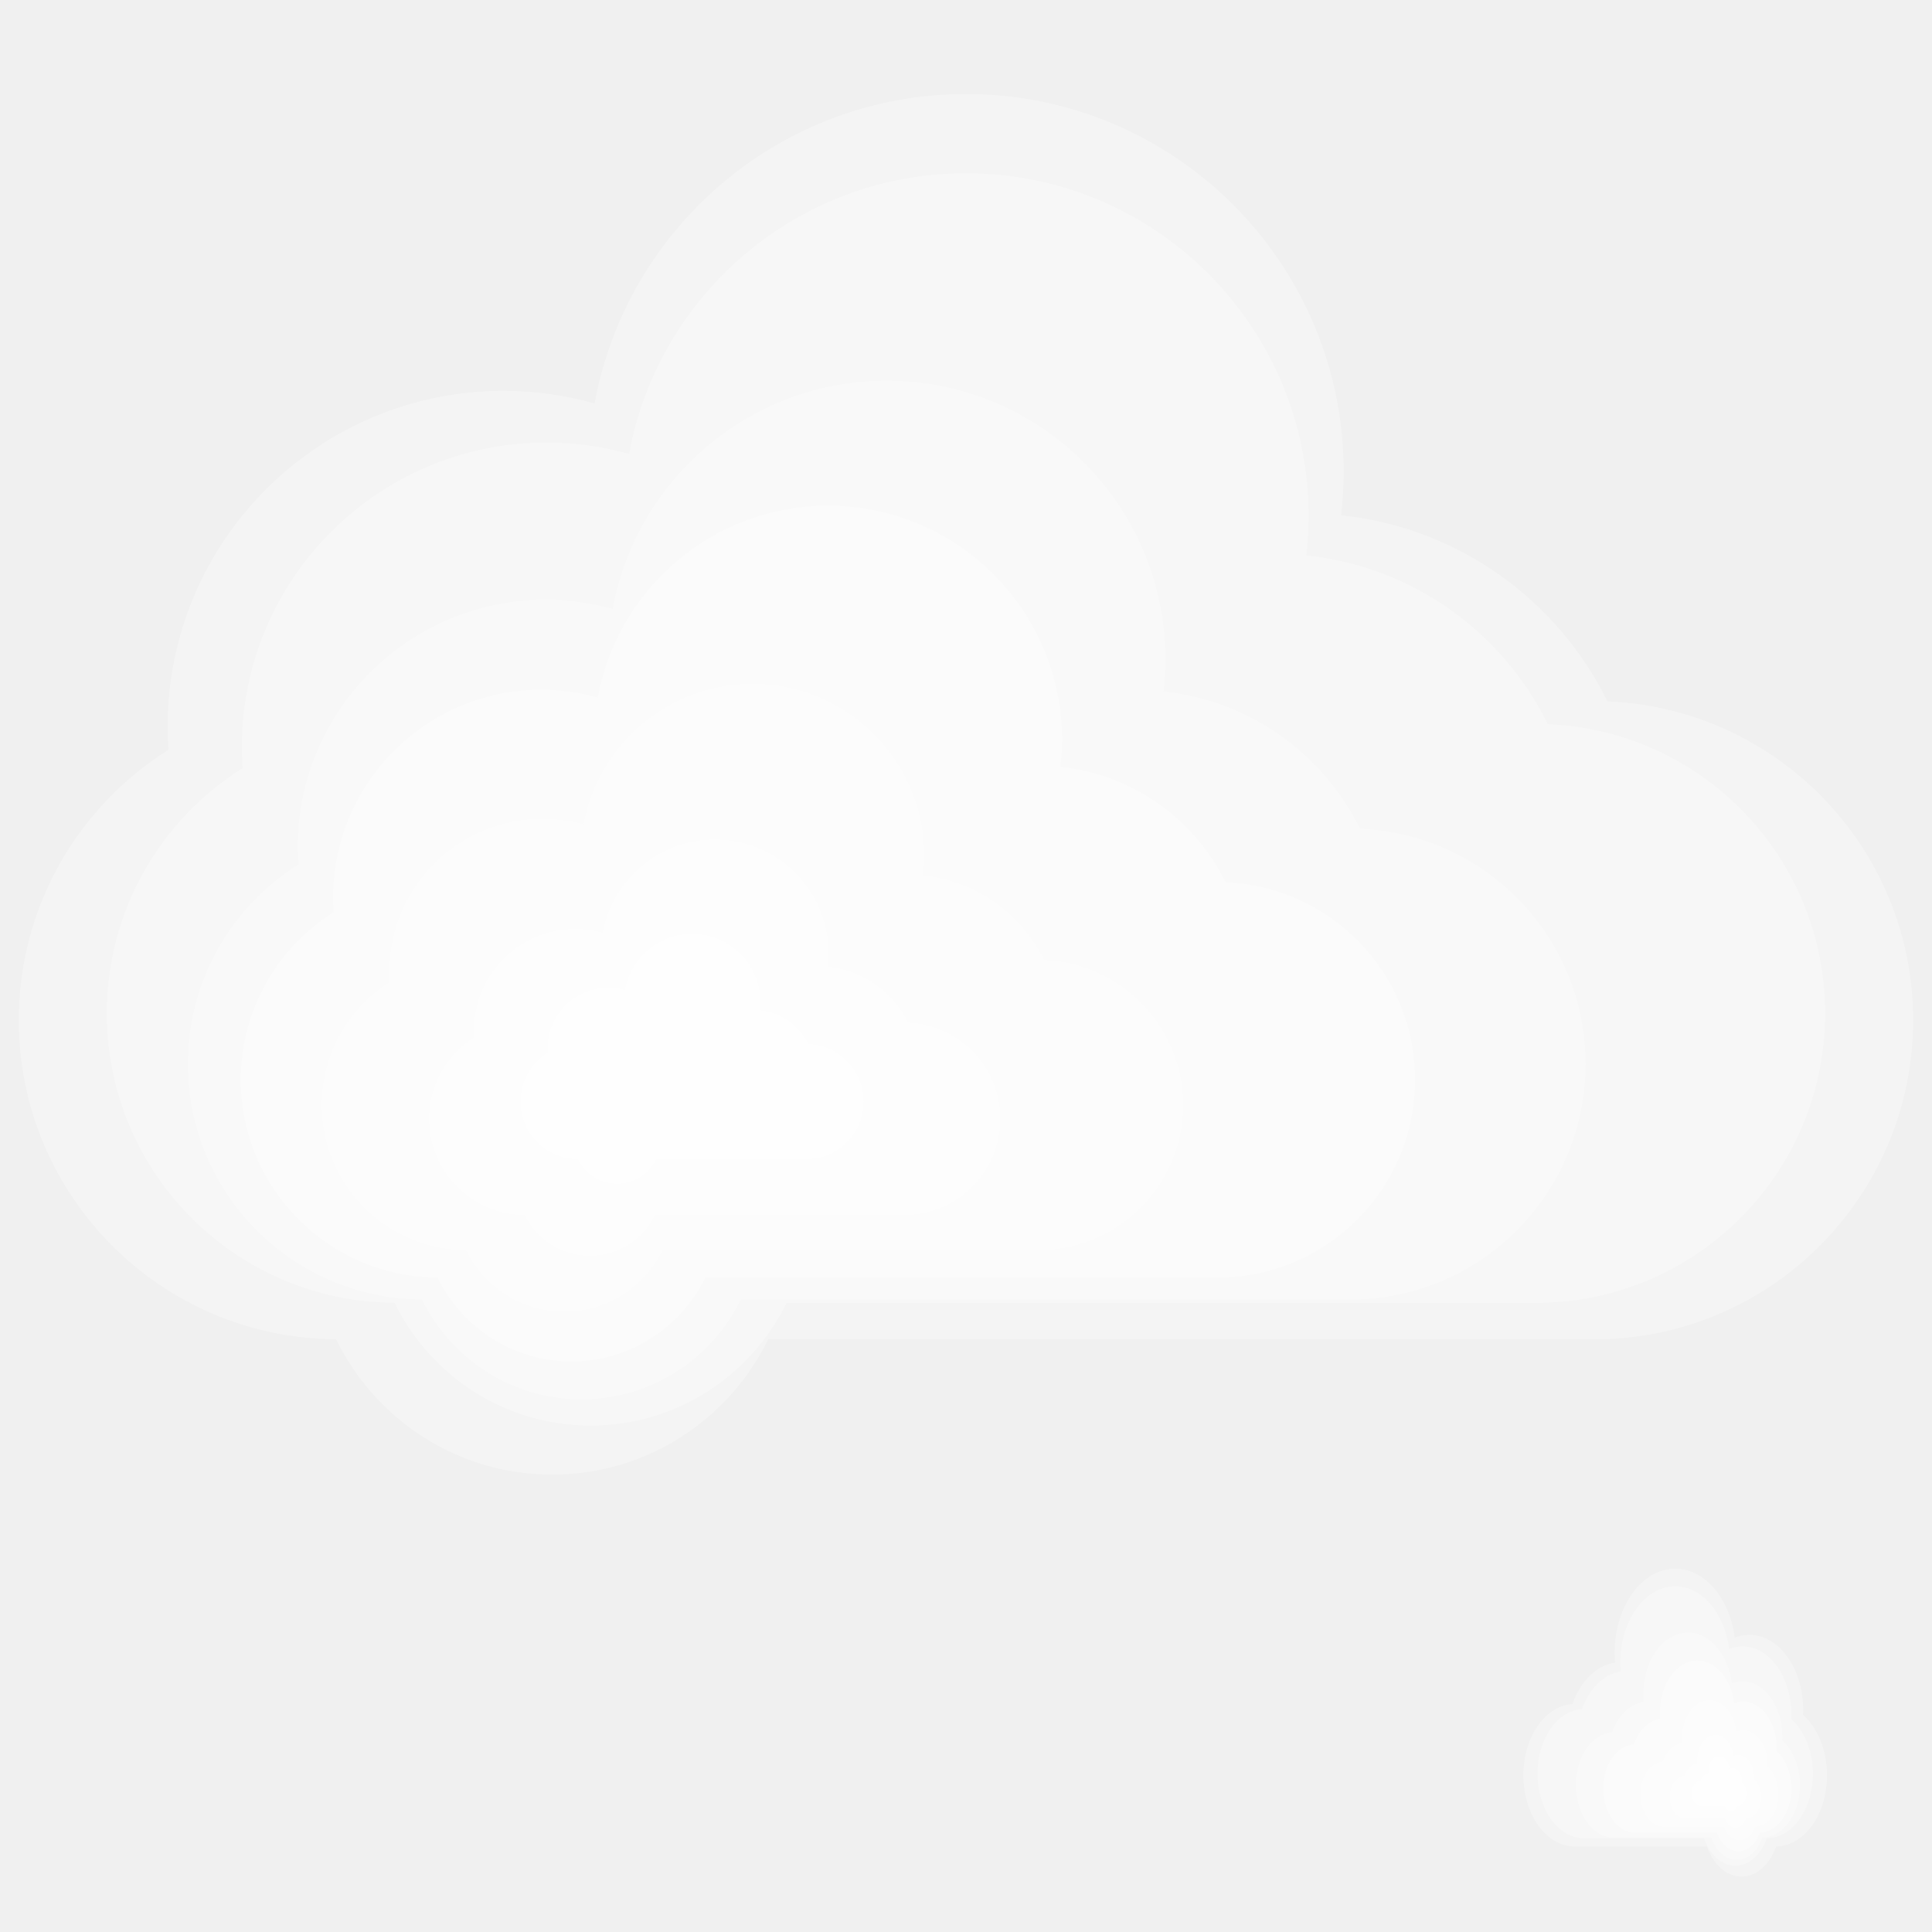
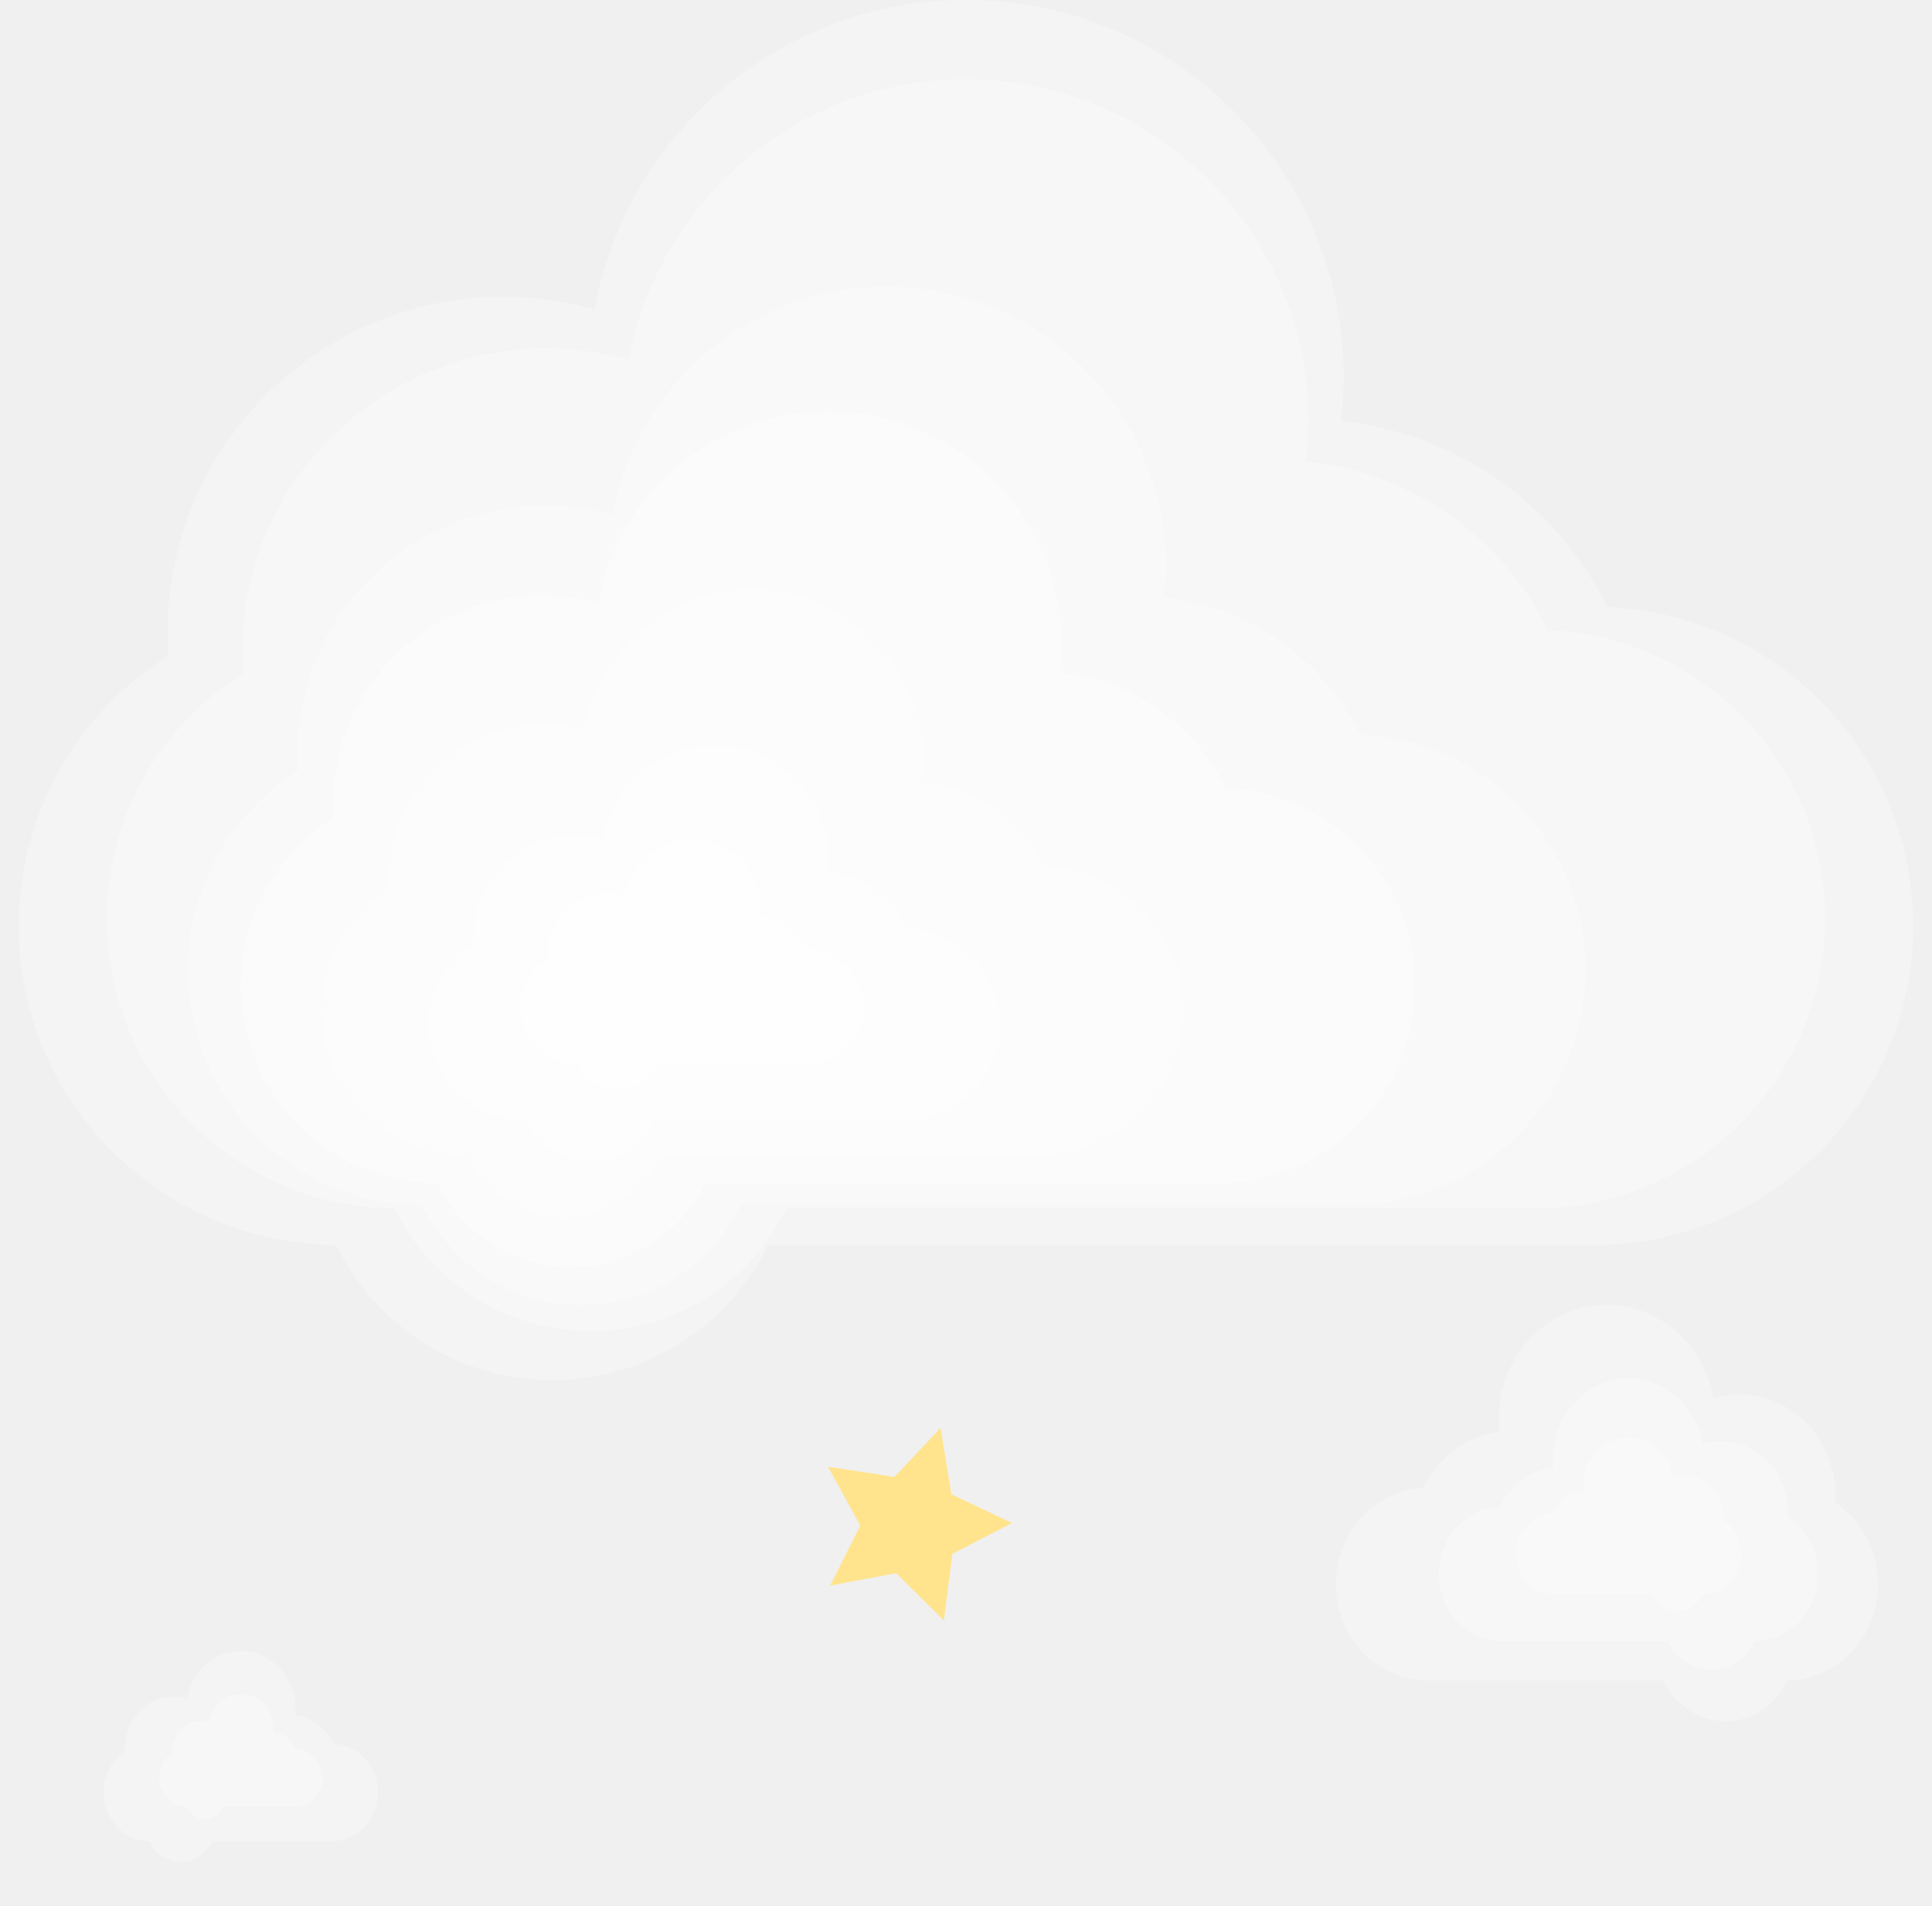
- <svg xmlns="http://www.w3.org/2000/svg" version="1.1" id="Layer_1" x="0px" y="0px" width="64px" height="64px" viewBox="0 0 64 64" enable-background="new 0 0 64 64" xml:space="preserve">
-   <path opacity="0.3" fill="#FFFFFF" enable-background="new    " d="M53.247,23.235c-1.648-3.356-4.937-5.759-8.822-6.164  c0.054-0.475,0.086-0.956,0.086-1.444c0-6.909-5.603-12.511-12.51-12.511c-6.136,0-11.238,4.42-12.303,10.25  c-0.958-0.269-1.97-0.417-3.016-0.417c-6.146,0-11.128,4.983-11.128,11.128c0,0.256,0.012,0.509,0.029,0.761  c-2.978,1.869-4.959,5.181-4.959,8.957c0,5.818,4.7,10.535,10.51,10.568c1.293,2.652,4.008,4.484,7.157,4.484  c3.148,0,5.861-1.832,7.156-4.48h27.357c5.837,0,10.57-4.732,10.57-10.572C63.375,28.104,58.881,23.467,53.247,23.235z" />
-   <path opacity="0.3" fill="#FFFFFF" enable-background="new    " d="M51.273,23.991c-1.495-3.045-4.479-5.225-8.003-5.591  c0.048-0.431,0.078-0.868,0.078-1.311c0-6.267-5.082-11.348-11.347-11.348c-5.566,0-10.193,4.01-11.16,9.298  c-0.869-0.244-1.787-0.378-2.735-0.378c-5.575,0-10.094,4.521-10.094,10.094c0,0.232,0.011,0.462,0.027,0.69  c-2.701,1.695-4.499,4.699-4.499,8.124c0,5.279,4.263,9.557,9.533,9.586c1.173,2.406,3.636,4.068,6.492,4.068  c2.855,0,5.316-1.662,6.491-4.064h24.814c5.296,0,9.588-4.293,9.588-9.59C60.459,28.407,56.383,24.2,51.273,23.991z" />
-   <path opacity="0.3" fill="#FFFFFF" enable-background="new    " d="M45.051,27.456c-1.216-2.477-3.644-4.25-6.51-4.547  c0.04-0.351,0.063-0.707,0.063-1.066c0-5.097-4.133-9.23-9.229-9.23c-4.528,0-8.292,3.261-9.078,7.563  c-0.707-0.198-1.453-0.308-2.225-0.308c-4.535,0-8.21,3.677-8.21,8.21c0,0.189,0.009,0.375,0.022,0.561  c-2.197,1.38-3.659,3.822-3.659,6.608c0,4.293,3.467,7.773,7.754,7.797c0.954,1.957,2.957,3.309,5.28,3.309s4.325-1.35,5.28-3.305  h20.184c4.308,0,7.799-3.492,7.799-7.801C52.522,31.047,49.206,27.626,45.051,27.456z" />
-   <path opacity="0.3" fill="#FFFFFF" enable-background="new    " d="M40.599,29.225c-1.021-2.081-3.062-3.572-5.47-3.822  c0.034-0.294,0.054-0.594,0.054-0.896c0-4.283-3.472-7.756-7.755-7.756c-3.805,0-6.967,2.74-7.627,6.354  c-0.594-0.167-1.221-0.258-1.87-0.258c-3.811,0-6.899,3.09-6.899,6.899c0,0.158,0.008,0.315,0.019,0.471  c-1.846,1.16-3.075,3.212-3.075,5.554c0,3.605,2.914,6.529,6.516,6.551c0.802,1.645,2.485,2.779,4.437,2.779  s3.634-1.135,4.436-2.777h16.96c3.619,0,6.553-2.934,6.553-6.553C46.877,32.243,44.09,29.368,40.599,29.225z" />
-   <path opacity="0.3" fill="#FFFFFF" enable-background="new    " d="M34.587,31.804c-0.748-1.527-2.245-2.619-4.012-2.803  c0.025-0.217,0.04-0.436,0.04-0.658c0-3.141-2.547-5.688-5.688-5.688c-2.791,0-5.11,2.01-5.594,4.661  c-0.436-0.123-0.896-0.19-1.371-0.19c-2.795,0-5.06,2.266-5.06,5.06c0,0.116,0.006,0.231,0.014,0.346  c-1.354,0.851-2.255,2.355-2.255,4.074c0,2.645,2.137,4.789,4.779,4.805c0.588,1.205,1.822,2.039,3.254,2.039  c1.432,0,2.666-0.834,3.254-2.037h12.438c2.654,0,4.807-2.152,4.807-4.807C39.192,34.018,37.147,31.909,34.587,31.804z" />
-   <path opacity="0.3" fill="#FFFFFF" enable-background="new    " d="M30.085,33.877c-0.497-1.012-1.489-1.737-2.661-1.859  c0.017-0.144,0.026-0.289,0.026-0.437c0-2.083-1.689-3.773-3.773-3.773c-1.851,0-3.39,1.333-3.711,3.091  c-0.289-0.081-0.594-0.125-0.909-0.125c-1.854,0-3.357,1.503-3.357,3.356c0,0.076,0.004,0.154,0.009,0.229  c-0.898,0.564-1.496,1.563-1.496,2.703c0,1.754,1.417,3.176,3.17,3.188c0.39,0.799,1.208,1.352,2.158,1.352  c0.95,0,1.769-0.553,2.159-1.352h8.251c1.761,0,3.188-1.428,3.188-3.188C33.14,35.346,31.783,33.947,30.085,33.877z" />
-   <path opacity="0.3" fill="#FFFFFF" enable-background="new    " d="M26.78,34.576c-0.299-0.607-0.896-1.045-1.6-1.117  c0.01-0.086,0.016-0.174,0.016-0.264c0-1.251-1.016-2.268-2.269-2.268c-1.113,0-2.038,0.803-2.231,1.859  c-0.173-0.049-0.357-0.075-0.546-0.075c-1.115,0-2.019,0.904-2.019,2.017c0,0.047,0.002,0.094,0.005,0.139  c-0.54,0.34-0.899,0.939-0.899,1.625c0,1.055,0.852,1.91,1.906,1.916c0.235,0.48,0.727,0.813,1.298,0.813s1.063-0.332,1.298-0.813  h4.961c1.059,0,1.917-0.857,1.917-1.916C28.616,35.459,27.801,34.619,26.78,34.576z" />
-   <path opacity="0.3" fill="#FFFFFF" enable-background="new    " d="M50.466,58.807c0,1.303,0.759,2.357,1.694,2.357h4.384  c0.207,0.592,0.642,1,1.146,1s0.939-0.408,1.146-1c0.932-0.008,1.685-1.061,1.685-2.357c0-0.842-0.318-1.58-0.795-1.998  c0.003-0.055,0.005-0.111,0.005-0.17c0-1.369-0.799-2.482-1.783-2.482c-0.168,0-0.33,0.035-0.483,0.094  c-0.171-1.301-0.988-2.285-1.972-2.285c-1.106,0-2.005,1.248-2.005,2.789c0,0.109,0.005,0.217,0.015,0.322  c-0.623,0.092-1.15,0.627-1.414,1.375C51.186,56.504,50.466,57.537,50.466,58.807z" />
-   <path opacity="0.3" fill="#FFFFFF" enable-background="new    " d="M50.933,58.756c0,1.182,0.688,2.139,1.536,2.139h3.977  c0.188,0.535,0.583,0.906,1.04,0.906c0.458,0,0.853-0.371,1.041-0.906c0.845-0.008,1.527-0.961,1.527-2.139  c0-0.764-0.287-1.434-0.721-1.813c0.002-0.051,0.005-0.102,0.005-0.152c0-1.244-0.725-2.252-1.617-2.252  c-0.153,0-0.3,0.029-0.439,0.084c-0.154-1.18-0.896-2.074-1.788-2.074c-1.004,0-1.818,1.135-1.818,2.531  c0,0.1,0.005,0.197,0.013,0.293c-0.564,0.082-1.043,0.568-1.283,1.246C51.586,56.666,50.933,57.604,50.933,58.756z" />
-   <path opacity="0.3" fill="#FFFFFF" enable-background="new    " d="M52.205,59.131c0,0.961,0.559,1.74,1.249,1.74h3.235  c0.152,0.436,0.474,0.736,0.846,0.736s0.693-0.303,0.846-0.738c0.688-0.006,1.243-0.781,1.243-1.738  c0-0.621-0.234-1.166-0.587-1.475c0.002-0.041,0.004-0.082,0.004-0.125c0-1.012-0.589-1.83-1.316-1.83  c-0.124,0-0.242,0.023-0.355,0.068c-0.126-0.961-0.729-1.688-1.455-1.688c-0.816,0-1.479,0.922-1.479,2.059  c0,0.08,0.004,0.16,0.01,0.238c-0.459,0.066-0.849,0.461-1.043,1.014C52.735,57.432,52.205,58.193,52.205,59.131z" />
-   <path opacity="0.3" fill="#FFFFFF" enable-background="new    " d="M53.109,59.248c0,0.807,0.47,1.461,1.05,1.461h2.718  c0.129,0.367,0.398,0.619,0.712,0.619c0.313,0,0.582-0.254,0.711-0.619c0.576-0.006,1.044-0.658,1.044-1.461  c0-0.523-0.197-0.98-0.493-1.24c0.002-0.033,0.003-0.068,0.003-0.104c0-0.85-0.495-1.539-1.105-1.539c-0.104,0-0.205,0.02-0.3,0.057  c-0.105-0.807-0.612-1.416-1.222-1.416c-0.687,0-1.242,0.773-1.242,1.729c0,0.068,0.002,0.135,0.008,0.201  c-0.386,0.055-0.714,0.389-0.876,0.852C53.556,57.82,53.109,58.461,53.109,59.248z" />
-   <path opacity="0.3" fill="#FFFFFF" enable-background="new    " d="M54.341,59.434c0,0.592,0.346,1.072,0.771,1.072h1.993  c0.094,0.268,0.292,0.453,0.521,0.453c0.23,0,0.428-0.186,0.522-0.453c0.424-0.004,0.766-0.482,0.766-1.072  c0-0.383-0.145-0.719-0.361-0.908c0.001-0.025,0.002-0.051,0.002-0.078c0-0.623-0.362-1.127-0.811-1.127  c-0.076,0-0.149,0.014-0.22,0.041c-0.078-0.592-0.449-1.039-0.896-1.039c-0.504,0-0.911,0.568-0.911,1.27  c0,0.049,0.002,0.098,0.006,0.146c-0.282,0.041-0.522,0.283-0.643,0.623C54.669,58.387,54.341,58.857,54.341,59.434z" />
-   <path opacity="0.3" fill="#FFFFFF" enable-background="new    " d="M55.312,59.535c0,0.393,0.228,0.711,0.511,0.711h1.321  c0.063,0.178,0.194,0.301,0.347,0.301c0.151,0,0.282-0.123,0.345-0.301c0.282-0.002,0.509-0.32,0.509-0.711  c0-0.254-0.096-0.477-0.24-0.604c0.001-0.016,0.002-0.033,0.002-0.051c0-0.412-0.241-0.748-0.538-0.748  c-0.051,0-0.1,0.01-0.145,0.027c-0.052-0.393-0.299-0.689-0.596-0.689c-0.334,0-0.604,0.377-0.604,0.842  c0,0.033,0.001,0.066,0.004,0.098c-0.188,0.027-0.347,0.189-0.427,0.414C55.528,58.84,55.312,59.152,55.312,59.535z" />
-   <path opacity="0.3" fill="#FFFFFF" enable-background="new    " d="M56.036,59.408c0,0.236,0.138,0.428,0.307,0.428h0.795  c0.038,0.107,0.116,0.182,0.209,0.182c0.091,0,0.169-0.074,0.207-0.182c0.169-0.002,0.305-0.193,0.305-0.428  c0-0.152-0.057-0.287-0.144-0.363c0-0.01,0.001-0.02,0.001-0.031c0-0.248-0.145-0.449-0.324-0.449c-0.029,0-0.059,0.006-0.086,0.018  c-0.031-0.236-0.18-0.414-0.357-0.414c-0.201,0-0.364,0.227-0.364,0.506c0,0.02,0.001,0.039,0.002,0.059  c-0.112,0.016-0.208,0.113-0.255,0.248C56.166,58.99,56.036,59.178,56.036,59.408z" />
+ <svg xmlns="http://www.w3.org/2000/svg" version="1.1" id="Layer_1" x="0px" y="0px" width="64px" height="63.141px" viewBox="0 3.116 64 63.141" enable-background="new 0 3.116 64 63.141" xml:space="preserve">
+   <path opacity="0.3" fill="#FFFFFF" enable-background="new    " d="M53.247,23.235c-1.647-3.355-4.937-5.759-8.822-6.164  c0.054-0.475,0.087-0.956,0.087-1.443c0-6.909-5.604-12.511-12.511-12.511c-6.136,0-11.238,4.42-12.303,10.25  c-0.958-0.27-1.97-0.418-3.016-0.418c-6.146,0-11.128,4.983-11.128,11.129c0,0.256,0.012,0.509,0.029,0.761  c-2.978,1.869-4.959,5.181-4.959,8.957c0,5.817,4.7,10.535,10.51,10.567c1.293,2.652,4.008,4.484,7.157,4.484  c3.148,0,5.861-1.832,7.156-4.479h27.358c5.836,0,10.569-4.732,10.569-10.572C63.375,28.104,58.881,23.467,53.247,23.235z" />
+   <path opacity="0.3" fill="#FFFFFF" enable-background="new    " d="M51.273,23.991c-1.496-3.046-4.479-5.226-8.004-5.592  c0.049-0.431,0.078-0.868,0.078-1.311c0-6.268-5.082-11.348-11.348-11.348c-5.566,0-10.193,4.01-11.16,9.298  c-0.869-0.244-1.787-0.378-2.735-0.378c-5.575,0-10.094,4.521-10.094,10.094c0,0.231,0.011,0.462,0.027,0.689  c-2.7,1.695-4.498,4.699-4.498,8.123c0,5.279,4.263,9.559,9.533,9.586c1.173,2.406,3.636,4.068,6.492,4.068  c2.855,0,5.316-1.662,6.491-4.063H50.87c5.296,0,9.588-4.293,9.588-9.592C60.459,28.406,56.383,24.2,51.273,23.991z" />
+   <path opacity="0.3" fill="#FFFFFF" enable-background="new    " d="M45.051,27.456c-1.216-2.478-3.644-4.25-6.51-4.547  c0.04-0.352,0.063-0.707,0.063-1.066c0-5.097-4.133-9.23-9.229-9.23c-4.528,0-8.292,3.262-9.078,7.563  c-0.707-0.198-1.453-0.308-2.225-0.308c-4.535,0-8.21,3.677-8.21,8.21c0,0.188,0.009,0.375,0.022,0.561  c-2.197,1.38-3.659,3.822-3.659,6.608c0,4.293,3.467,7.771,7.754,7.797c0.954,1.957,2.957,3.31,5.28,3.31  c2.323,0,4.325-1.351,5.28-3.306h20.184c4.31,0,7.799-3.491,7.799-7.801C52.521,31.047,49.206,27.626,45.051,27.456z" />
+   <path opacity="0.3" fill="#FFFFFF" enable-background="new    " d="M40.6,29.225c-1.021-2.081-3.063-3.572-5.471-3.822  c0.034-0.294,0.055-0.594,0.055-0.896c0-4.283-3.473-7.756-7.754-7.756c-3.805,0-6.967,2.74-7.627,6.354  c-0.594-0.167-1.221-0.258-1.87-0.258c-3.811,0-6.899,3.09-6.899,6.899c0,0.157,0.008,0.314,0.019,0.471  c-1.846,1.16-3.075,3.213-3.075,5.555c0,3.604,2.914,6.528,6.516,6.551c0.802,1.646,2.485,2.779,4.437,2.779  c1.952,0,3.634-1.136,4.436-2.776h16.96c3.617,0,6.553-2.935,6.553-6.554C46.877,32.243,44.09,29.368,40.6,29.225z" />
+   <path opacity="0.3" fill="#FFFFFF" enable-background="new    " d="M34.587,31.804c-0.748-1.527-2.245-2.619-4.012-2.803  c0.025-0.217,0.04-0.437,0.04-0.658c0-3.141-2.547-5.688-5.688-5.688c-2.791,0-5.11,2.011-5.594,4.661  c-0.436-0.123-0.896-0.189-1.371-0.189c-2.795,0-5.06,2.266-5.06,5.06c0,0.116,0.006,0.231,0.014,0.345  c-1.354,0.853-2.255,2.355-2.255,4.074c0,2.646,2.137,4.789,4.779,4.807c0.588,1.205,1.822,2.039,3.254,2.039  c1.432,0,2.666-0.834,3.254-2.037h12.439c2.653,0,4.807-2.151,4.807-4.809C39.191,34.018,37.146,31.909,34.587,31.804z" />
+   <path opacity="0.3" fill="#FFFFFF" enable-background="new    " d="M30.085,33.877c-0.497-1.013-1.489-1.737-2.661-1.859  c0.017-0.144,0.026-0.289,0.026-0.437c0-2.083-1.689-3.773-3.773-3.773c-1.851,0-3.39,1.333-3.711,3.091  c-0.289-0.081-0.594-0.125-0.909-0.125c-1.854,0-3.357,1.503-3.357,3.356c0,0.076,0.004,0.154,0.009,0.229  c-0.898,0.563-1.496,1.563-1.496,2.703c0,1.754,1.417,3.176,3.17,3.188c0.39,0.799,1.208,1.352,2.158,1.352s1.769-0.553,2.159-1.352  h8.251c1.761,0,3.188-1.429,3.188-3.188C33.141,35.346,31.783,33.947,30.085,33.877z" />
+   <path opacity="0.3" fill="#FFFFFF" enable-background="new    " d="M26.78,34.576c-0.299-0.607-0.896-1.046-1.6-1.117  c0.01-0.086,0.016-0.174,0.016-0.265c0-1.251-1.016-2.268-2.269-2.268c-1.113,0-2.038,0.803-2.231,1.859  c-0.173-0.051-0.357-0.075-0.546-0.075c-1.115,0-2.019,0.903-2.019,2.018c0,0.047,0.002,0.094,0.005,0.14  c-0.54,0.34-0.899,0.938-0.899,1.625c0,1.055,0.852,1.909,1.906,1.916c0.235,0.479,0.727,0.813,1.298,0.813  c0.571,0,1.063-0.332,1.298-0.813H26.7c1.059,0,1.917-0.857,1.917-1.916C28.616,35.459,27.801,34.619,26.78,34.576z" />
+   <path opacity="0.3" fill="#FFFFFF" enable-background="new    " d="M44.253,55.608c0,1.76,1.354,3.188,3.024,3.188h7.829  c0.371,0.799,1.147,1.352,2.049,1.352c0.902,0,1.678-0.553,2.049-1.352c1.662-0.013,3.008-1.435,3.008-3.188  c0-1.14-0.568-2.14-1.42-2.703c0.004-0.074,0.008-0.152,0.008-0.229c0-1.854-1.426-3.356-3.186-3.356  c-0.299,0-0.588,0.044-0.861,0.125c-0.306-1.758-1.766-3.091-3.522-3.091c-1.978,0-3.58,1.69-3.58,3.773  c0,0.147,0.009,0.293,0.024,0.437c-1.111,0.122-2.053,0.847-2.524,1.859C45.538,52.492,44.251,53.892,44.253,55.608z" />
+   <path opacity="0.3" fill="#FFFFFF" enable-background="new    " d="M47.663,55.271c0,1.231,0.947,2.229,2.115,2.229h5.475  c0.26,0.559,0.802,0.944,1.434,0.944c0.629,0,1.172-0.387,1.432-0.944c1.163-0.009,2.104-1.002,2.104-2.229  c0-0.799-0.396-1.495-0.992-1.89c0.003-0.054,0.006-0.108,0.006-0.163c0-1.296-0.998-2.347-2.229-2.347  c-0.208,0-0.411,0.029-0.603,0.088c-0.213-1.229-1.233-2.162-2.462-2.162c-1.384,0-2.503,1.182-2.503,2.637  c0,0.105,0.006,0.208,0.017,0.308c-0.776,0.083-1.436,0.593-1.766,1.3C48.563,53.091,47.664,54.068,47.663,55.271z" />
+   <path opacity="0.3" fill="#FFFFFF" enable-background="new    " d="M50.21,54.601c0,0.732,0.563,1.325,1.258,1.325h3.254  c0.154,0.332,0.477,0.562,0.852,0.562c0.374,0,0.697-0.23,0.852-0.562c0.691-0.005,1.25-0.596,1.25-1.325  c0-0.475-0.235-0.888-0.59-1.123c0.002-0.031,0.003-0.064,0.003-0.097c0-0.77-0.593-1.395-1.324-1.395  c-0.124,0-0.244,0.017-0.357,0.052c-0.127-0.73-0.733-1.285-1.464-1.285c-0.822,0-1.488,0.703-1.488,1.567  c0,0.063,0.004,0.124,0.011,0.184c-0.462,0.049-0.854,0.352-1.05,0.771C50.745,53.306,50.211,53.886,50.21,54.601z" />
+   <path opacity="0.3" fill="#FFFFFF" enable-background="new    " d="M11.054,60.901c-0.239-0.512-0.716-0.881-1.278-0.94  c0.008-0.072,0.012-0.146,0.012-0.223c0-1.053-0.81-1.908-1.812-1.908c-0.889,0-1.627,0.676-1.781,1.564  C6.057,59.352,5.91,59.33,5.759,59.33c-0.89,0-1.612,0.761-1.612,1.698c0,0.039,0.002,0.079,0.004,0.118  c-0.431,0.285-0.718,0.789-0.718,1.367c0,0.888,0.681,1.605,1.522,1.612c0.188,0.403,0.581,0.684,1.036,0.684  c0.457,0,0.849-0.279,1.037-0.684h3.961c0.845,0,1.531-0.722,1.531-1.612C12.52,61.643,11.869,60.937,11.054,60.901z" />
+   <path opacity="0.3" fill="#FFFFFF" enable-background="new    " d="M9.806,61.07c-0.142-0.304-0.425-0.522-0.76-0.558  c0.005-0.043,0.008-0.087,0.008-0.133c0-0.626-0.482-1.135-1.077-1.135c-0.528,0-0.967,0.401-1.059,0.931  c-0.082-0.025-0.169-0.038-0.258-0.038c-0.529,0-0.958,0.452-0.958,1.01c0,0.022,0,0.047,0.002,0.069  c-0.256,0.171-0.427,0.47-0.427,0.813c0,0.528,0.404,0.956,0.905,0.959c0.111,0.24,0.345,0.406,0.616,0.406s0.504-0.166,0.616-0.406  h2.354c0.503,0,0.91-0.429,0.91-0.959C10.677,61.512,10.291,61.092,9.806,61.07z" />
+   <polygon fill="#FFE48D" points="31.157,50.432 31.514,52.63 33.527,53.58 31.549,54.601 31.266,56.81 29.685,55.242 27.497,55.656   28.499,53.668 27.428,51.715 29.63,52.053 " />
</svg>
